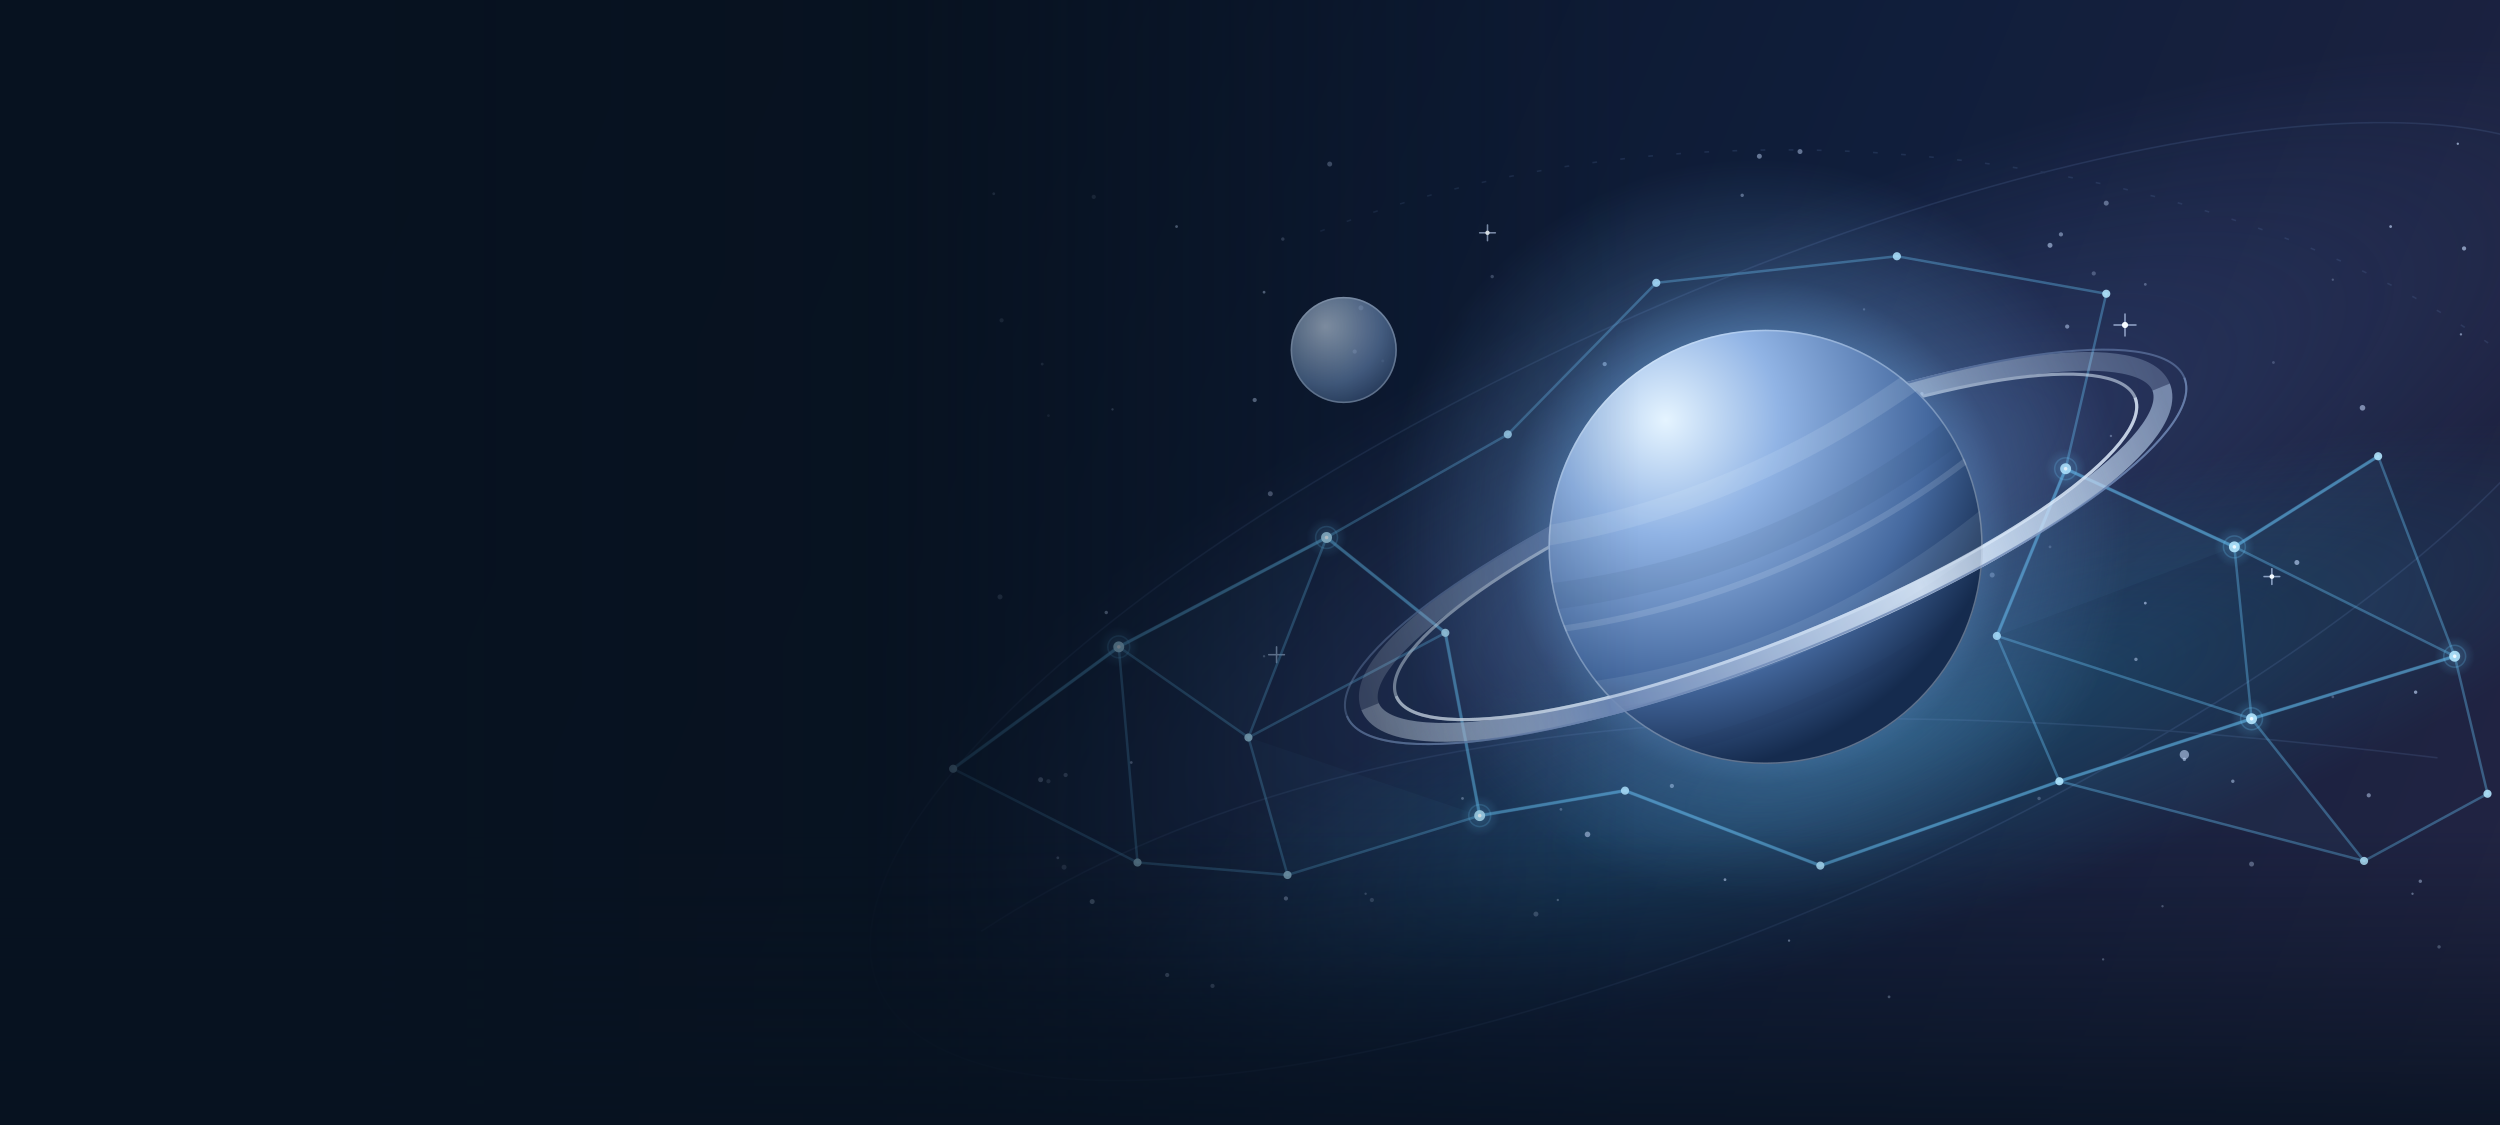
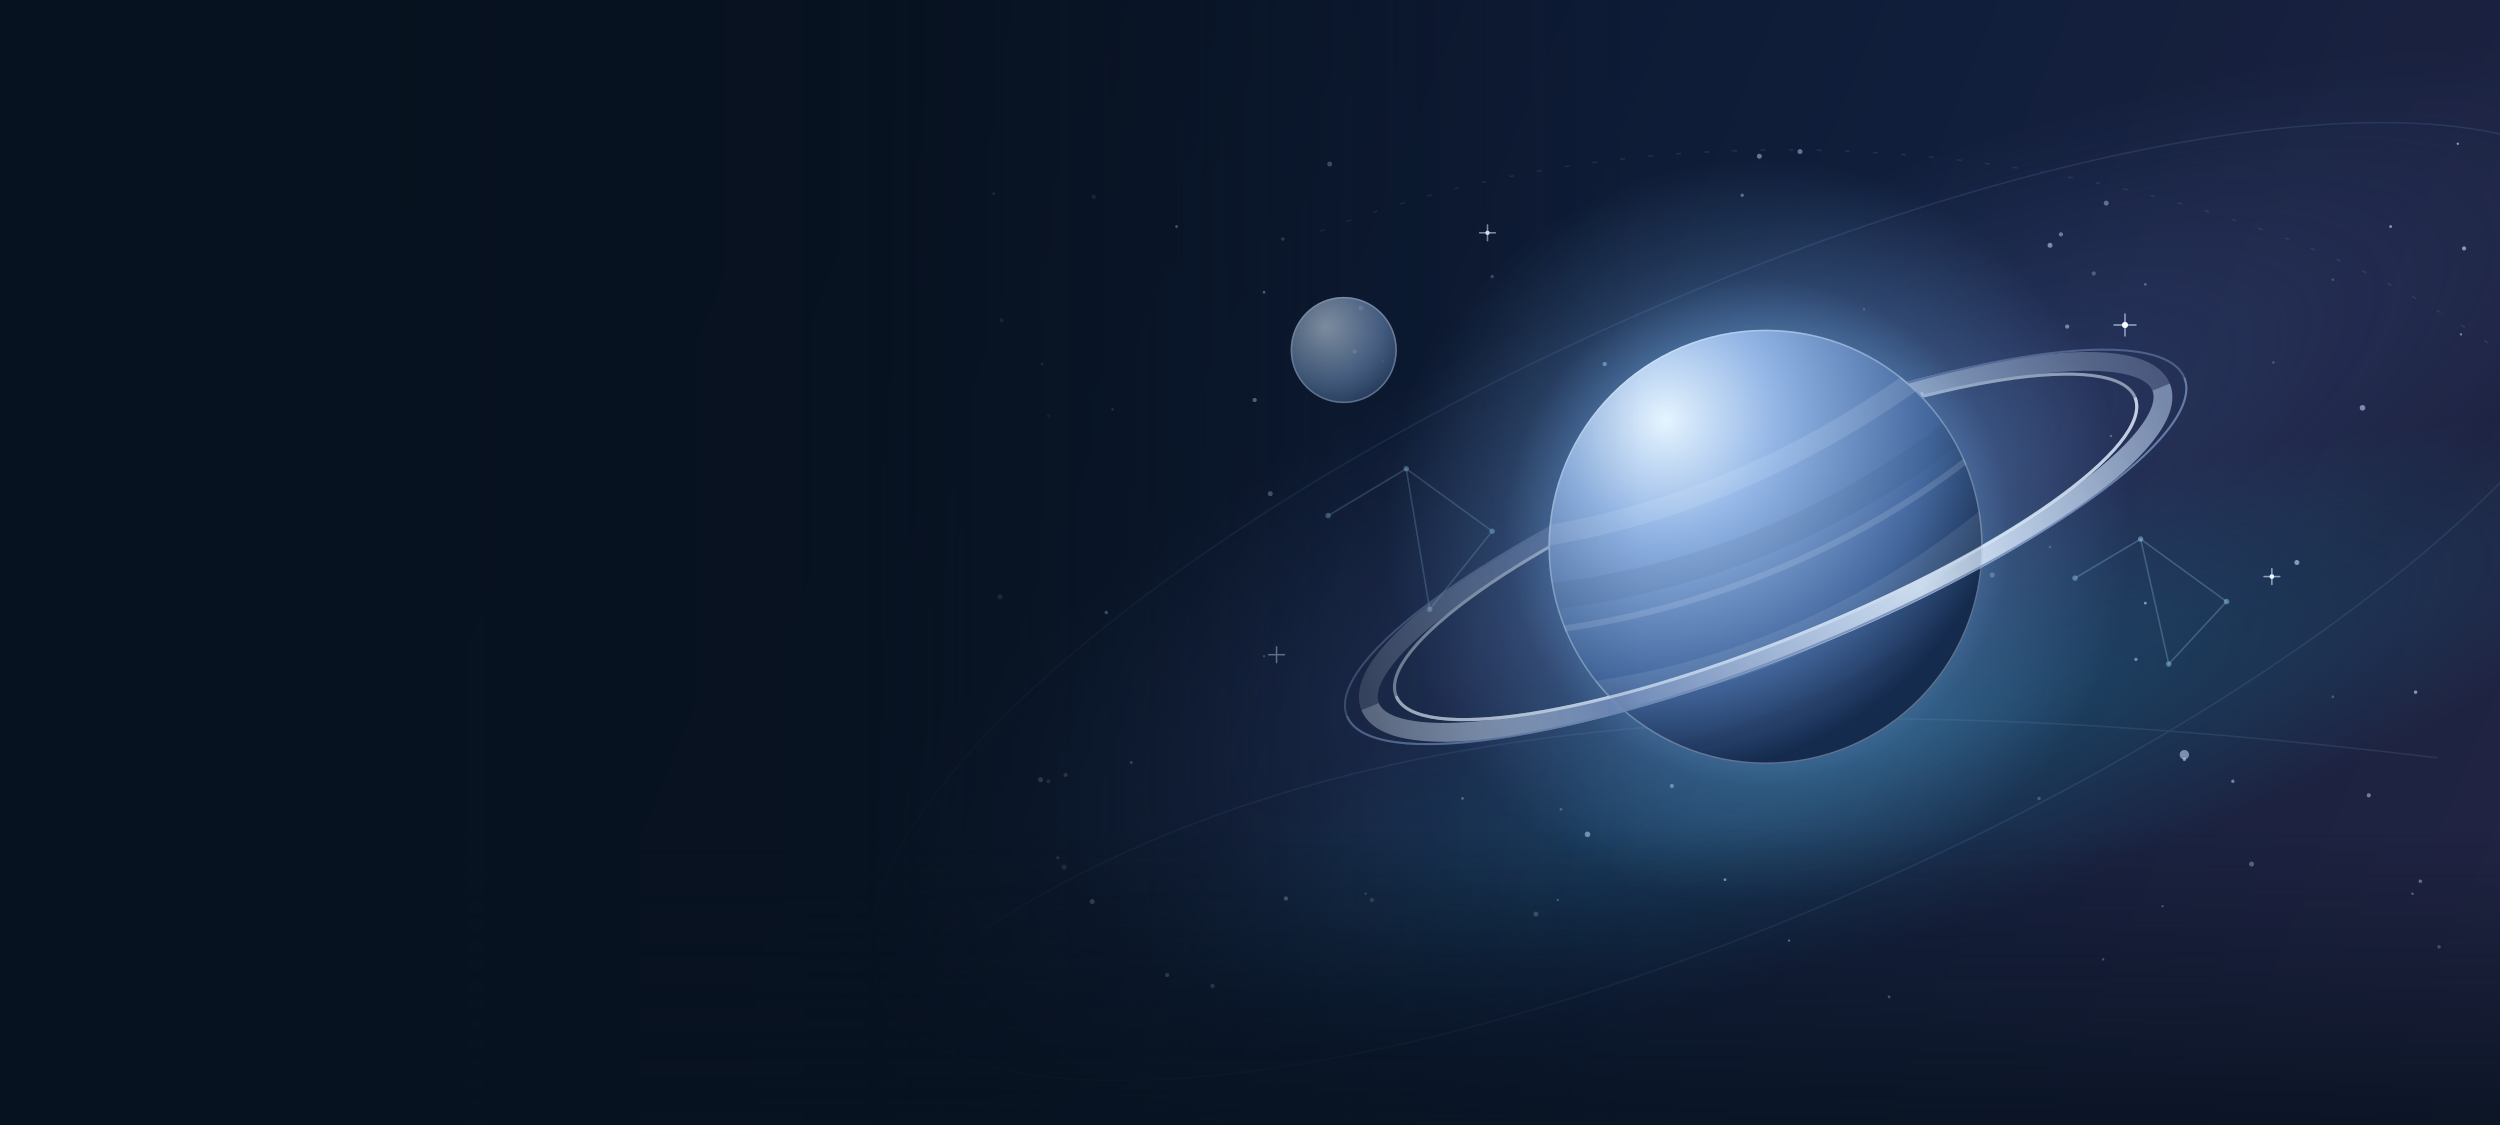
<svg xmlns="http://www.w3.org/2000/svg" width="1600" height="720" viewBox="0 0 1600 720" fill="none">
  <defs>
    <linearGradient id="space" x1="260" y1="100" x2="1600" y2="650" gradientUnits="userSpaceOnUse">
      <stop stop-color="#06101F" />
      <stop offset=".6" stop-color="#101E3B" />
      <stop offset="1" stop-color="#222443" />
    </linearGradient>
    <radialGradient id="nebula" cx="0" cy="0" r="1" gradientTransform="translate(1130 345) rotate(-24) scale(650 190)" gradientUnits="userSpaceOnUse">
      <stop stop-color="#5266A8" stop-opacity=".48" />
      <stop offset=".45" stop-color="#5266A8" stop-opacity=".22" />
      <stop offset="1" stop-color="#5266A8" stop-opacity="0" />
    </radialGradient>
    <radialGradient id="nebulaBlue" cx="0" cy="0" r="1" gradientTransform="translate(1210 475) rotate(-18) scale(530 125)" gradientUnits="userSpaceOnUse">
      <stop stop-color="#236F93" stop-opacity=".48" />
      <stop offset="1" stop-color="#236F93" stop-opacity="0" />
    </radialGradient>
    <radialGradient id="halo" cx="0" cy="0" r="1" gradientTransform="translate(1125 340) scale(238)" gradientUnits="userSpaceOnUse">
      <stop offset=".46" stop-color="#6AA0D8" stop-opacity=".7" />
      <stop offset=".68" stop-color="#6AA0D8" stop-opacity=".24" />
      <stop offset="1" stop-color="#6AA0D8" stop-opacity="0" />
    </radialGradient>
    <radialGradient id="planet" cx="0" cy="0" r="1" gradientTransform="translate(1066 269) rotate(48) scale(226 228)" gradientUnits="userSpaceOnUse">
      <stop stop-color="#E5F4FF" />
      <stop offset=".32" stop-color="#91B4E5" />
      <stop offset=".74" stop-color="#45699F" />
      <stop offset="1" stop-color="#152B4E" />
    </radialGradient>
    <linearGradient id="ring" x1="857" y1="350" x2="1403" y2="350" gradientUnits="userSpaceOnUse">
      <stop stop-color="#E2F0FF" stop-opacity=".35" />
      <stop offset=".26" stop-color="#718BB8" />
      <stop offset=".65" stop-color="#E2F0FF" />
      <stop offset="1" stop-color="#B3CBEA" stop-opacity=".48" />
    </linearGradient>
    <radialGradient id="moon" cx="0" cy="0" r="1" gradientTransform="translate(848 209) rotate(45) scale(61)" gradientUnits="userSpaceOnUse">
      <stop stop-color="#D8EAFF" />
      <stop offset=".6" stop-color="#698AB8" />
      <stop offset="1" stop-color="#253E64" />
    </radialGradient>
    <linearGradient id="leftFade" x1="180" y1="360" x2="1050" y2="360" gradientUnits="userSpaceOnUse">
      <stop stop-color="#071220" />
      <stop offset=".43" stop-color="#071220" stop-opacity=".92" />
      <stop offset=".78" stop-color="#071220" stop-opacity=".26" />
      <stop offset="1" stop-color="#071220" stop-opacity="0" />
    </linearGradient>
    <linearGradient id="haze" x1="800" y1="530" x2="800" y2="720" gradientUnits="userSpaceOnUse">
      <stop stop-color="#071220" stop-opacity="0" />
      <stop offset="1" stop-color="#071220" stop-opacity=".82" />
    </linearGradient>
    <clipPath id="planetClip">
      <circle cx="1130" cy="350" r="139" />
    </clipPath>
-     <radialGradient id="networkNodeGlow">
-       <stop stop-color="#65BFF1" stop-opacity=".3" />
-       <stop offset="1" stop-color="#65BFF1" stop-opacity="0" />
-     </radialGradient>
  </defs>
  <path d="M0 0H1600V720H0Z" fill="url(#space)" />
  <path d="M0 0H1600V720H0Z" fill="url(#nebula)" />
  <path d="M0 0H1600V720H0Z" fill="url(#nebulaBlue)" />
  <g stroke="#6B8CC5" stroke-width="1" opacity=".17">
    <ellipse cx="1120" cy="385" rx="610" ry="197" transform="rotate(-24 1120 385)" />
    <path d="M628 596C855 448 1170 438 1560 485" />
    <path d="M845 148C1090 53 1415 94 1596 222" stroke-dasharray="3 15" />
  </g>
  <g fill="#C8DDFF" opacity=".86">
    <circle cx="1575" cy="214" r="0.75" opacity="0.62" />
    <circle cx="809" cy="187" r="0.9" opacity="0.66" />
    <circle cx="1319" cy="150" r="1.35" opacity="0.53" />
    <circle cx="1193" cy="198" r="0.75" opacity="0.31" />
    <circle cx="1516" cy="509" r="1.35" opacity="0.56" />
    <circle cx="1001" cy="394" r="1.6" opacity="0.46" />
    <circle cx="1145" cy="602" r="0.75" opacity="0.69" />
    <circle cx="1323" cy="209" r="1.35" opacity="0.58" />
    <circle cx="1011" cy="378" r="0.75" opacity="0.71" />
    <circle cx="1530" cy="145" r="0.9" opacity="0.72" />
    <circle cx="1230" cy="252" r="1.1" opacity="0.54" />
    <circle cx="681" cy="555" r="1.6" opacity="0.39" />
    <circle cx="997" cy="576" r="0.75" opacity="0.45" />
    <circle cx="667" cy="233" r="0.9" opacity="0.35" />
    <circle cx="640" cy="382" r="1.6" opacity="0.46" />
    <circle cx="1441" cy="553" r="1.6" opacity="0.44" />
    <circle cx="874" cy="572" r="0.75" opacity="0.38" />
    <circle cx="671" cy="500" r="1.35" opacity="0.38" />
    <circle cx="636" cy="124" r="0.9" opacity="0.51" />
    <circle cx="851" cy="105" r="1.6" opacity="0.41" />
    <circle cx="1470" cy="360" r="1.6" opacity="0.71" />
    <circle cx="1134" cy="298" r="1.35" opacity="0.29" />
    <circle cx="671" cy="266" r="0.9" opacity="0.24" />
    <circle cx="712" cy="262" r="0.75" opacity="0.46" />
    <circle cx="1115" cy="125" r="1.1" opacity="0.46" />
    <circle cx="1577" cy="159" r="1.35" opacity="0.70" />
    <circle cx="867" cy="225" r="1.35" opacity="0.56" />
    <circle cx="677" cy="549" r="0.9" opacity="0.58" />
    <circle cx="1493" cy="446" r="0.9" opacity="0.29" />
    <circle cx="1546" cy="443" r="1.1" opacity="0.72" />
    <circle cx="1573" cy="92" r="0.75" opacity="0.75" />
    <circle cx="1561" cy="606" r="1.1" opacity="0.47" />
    <circle cx="1340" cy="175" r="1.35" opacity="0.32" />
    <circle cx="1104" cy="563" r="0.9" opacity="0.75" />
    <circle cx="747" cy="624" r="1.35" opacity="0.72" />
    <circle cx="724" cy="488" r="0.9" opacity="0.63" />
    <circle cx="1149" cy="368" r="1.1" opacity="0.37" />
    <circle cx="885" cy="231" r="0.9" opacity="0.31" />
    <circle cx="666" cy="499" r="1.6" opacity="0.63" />
    <circle cx="1223" cy="406" r="1.35" opacity="0.50" />
    <circle cx="1373" cy="182" r="0.9" opacity="0.37" />
    <circle cx="1544" cy="572" r="0.75" opacity="0.58" />
    <circle cx="753" cy="145" r="0.9" opacity="0.74" />
    <circle cx="1455" cy="232" r="0.9" opacity="0.26" />
    <circle cx="1011" cy="371" r="1.6" opacity="0.65" />
    <circle cx="936" cy="511" r="0.9" opacity="0.47" />
    <circle cx="1398" cy="486" r="1.1" opacity="0.62" />
    <circle cx="1005" cy="369" r="1.35" opacity="0.38" />
    <circle cx="1351" cy="279" r="0.75" opacity="0.40" />
    <circle cx="1429" cy="500" r="1.1" opacity="0.57" />
    <circle cx="682" cy="496" r="1.35" opacity="0.48" />
    <circle cx="700" cy="126" r="1.35" opacity="0.26" />
    <circle cx="823" cy="575" r="1.35" opacity="0.61" />
    <circle cx="1549" cy="564" r="1.1" opacity="0.58" />
    <circle cx="1275" cy="368" r="1.6" opacity="0.38" />
    <circle cx="955" cy="177" r="1.1" opacity="0.31" />
    <circle cx="1346" cy="614" r="0.75" opacity="0.56" />
    <circle cx="821" cy="153" r="1.1" opacity="0.32" />
    <circle cx="1140" cy="438" r="0.75" opacity="0.49" />
    <circle cx="809" cy="420" r="0.75" opacity="0.41" />
    <circle cx="1070" cy="503" r="1.35" opacity="0.54" />
    <circle cx="1114" cy="330" r="1.1" opacity="0.30" />
    <circle cx="999" cy="518" r="0.9" opacity="0.34" />
    <circle cx="1384" cy="580" r="0.75" opacity="0.43" />
    <circle cx="878" cy="576" r="1.35" opacity="0.32" />
    <circle cx="1367" cy="422" r="1.1" opacity="0.56" />
    <circle cx="1209" cy="438" r="1.1" opacity="0.50" />
    <circle cx="1493" cy="179" r="0.75" opacity="0.30" />
    <circle cx="803" cy="256" r="1.35" opacity="0.69" />
    <circle cx="1209" cy="638" r="0.9" opacity="0.65" />
    <circle cx="1305" cy="511" r="1.1" opacity="0.29" />
    <circle cx="708" cy="392" r="1.1" opacity="0.76" />
    <circle cx="1312" cy="157" r="1.6" opacity="0.63" />
    <circle cx="699" cy="577" r="1.6" opacity="0.73" />
    <circle cx="776" cy="631" r="1.35" opacity="0.58" />
    <circle cx="641" cy="205" r="1.35" opacity="0.39" />
    <circle cx="1152" cy="97" r="1.6" opacity="0.52" />
    <circle cx="1312" cy="350" r="0.9" opacity="0.25" />
    <circle cx="1126" cy="100" r="1.6" opacity="0.54" />
    <circle cx="1080" cy="257" r="1.6" opacity="0.56" />
    <circle cx="871" cy="197" r="1.6" opacity="0.51" />
    <circle cx="983" cy="585" r="1.6" opacity="0.36" />
    <circle cx="1348" cy="130" r="1.6" opacity="0.46" />
    <circle cx="1027" cy="233" r="1.35" opacity="0.63" />
    <circle cx="1373" cy="386" r="0.9" opacity="0.67" />
    <circle cx="813" cy="316" r="1.6" opacity="0.52" />
  </g>
  <g stroke="#C8DDFF" stroke-linecap="round" opacity=".65">
    <path d="M1360 201V215M1353 208H1367" />
    <path d="M1454 364V374M1449 369H1459" />
    <path d="M952 144V154M947 149H957" />
    <path d="M817 414V424M812 419H822" />
  </g>
  <g fill="#F5FBFF">
    <circle cx="1360" cy="208" r="2" />
    <circle cx="1454" cy="369" r="1.5" />
    <circle cx="952" cy="149" r="1.4" />
  </g>
  <g id="network-mesh">
-     <g fill="#65BFF1" opacity=".045">
-       <polygon points="716,414 799,472 849,344" />
-       <polygon points="799,472 947,522 824,560" />
-       <polygon points="1322,300 1430,350 1278,407" />
-       <polygon points="1430,350 1522,292 1571,420" />
-       <polygon points="1318,500 1441,460 1513,551" />
+     <g stroke="#93C8ED" stroke-width="1" stroke-opacity=".28" stroke-linecap="round" stroke-linejoin="round">
+       <path d="M850 330L900 300" />
+       <path d="M900 300L955 340" />
+       <path d="M955 340L915 390" />
+       <path d="M900 300L915 390" />
+       <path d="M1328 370L1370 345" />
+       <path d="M1370 345L1425 385" />
+       <path d="M1425 385L1388 425" />
+       <path d="M1370 345L1388 425" />
    </g>
-     <g stroke="#65BFF1" stroke-width="1.6" stroke-opacity=".38" stroke-linecap="round" stroke-linejoin="round">
-       <path d="M610 492L716 414" />
-       <path d="M610 492L728 552" />
-       <path d="M716 414L799 472" />
-       <path d="M716 414L849 344" />
-       <path d="M799 472L849 344" />
-       <path d="M799 472L925 405" />
-       <path d="M799 472L824 560" />
-       <path d="M849 344L925 405" />
-       <path d="M849 344L965 278" />
-       <path d="M925 405L947 522" />
-       <path d="M947 522L824 560" />
-       <path d="M824 560L728 552" />
-       <path d="M716 414L728 552" />
-       <path d="M947 522L1040 506" />
-       <path d="M1040 506L1165 554" />
-       <path d="M1165 554L1318 500" />
-       <path d="M965 278L1060 181" />
-       <path d="M1060 181L1214 164" />
-       <path d="M1214 164L1348 188" />
-       <path d="M1348 188L1322 300" />
-       <path d="M1322 300L1430 350" />
-       <path d="M1322 300L1278 407" />
-       <path d="M1430 350L1522 292" />
-       <path d="M1522 292L1571 420" />
-       <path d="M1430 350L1571 420" />
-       <path d="M1430 350L1441 460" />
-       <path d="M1278 407L1441 460" />
-       <path d="M1278 407L1318 500" />
-       <path d="M1318 500L1441 460" />
-       <path d="M1441 460L1513 551" />
-       <path d="M1441 460L1571 420" />
-       <path d="M1571 420L1592 508" />
-       <path d="M1513 551L1592 508" />
-       <path d="M1318 500L1513 551" />
-     </g>
-     <g stroke="#65BFF1" stroke-width="2.2" stroke-opacity=".34" stroke-linecap="round" stroke-linejoin="round">
-       <polyline points="610,492 716,414 849,344 925,405 947,522 1040,506 1165,554 1318,500 1441,460 1571,420" />
-       <polyline points="1278,407 1322,300 1430,350 1522,292" />
-     </g>
-     <g>
-       <circle cx="716" cy="414" r="13" fill="url(#networkNodeGlow)" />
-       <circle cx="716" cy="414" r="7" stroke="#65BFF1" stroke-opacity=".24" />
-       <circle cx="849" cy="344" r="13" fill="url(#networkNodeGlow)" />
-       <circle cx="849" cy="344" r="7" stroke="#65BFF1" stroke-opacity=".24" />
-       <circle cx="947" cy="522" r="13" fill="url(#networkNodeGlow)" />
-       <circle cx="947" cy="522" r="7" stroke="#65BFF1" stroke-opacity=".24" />
-       <circle cx="1322" cy="300" r="13" fill="url(#networkNodeGlow)" />
-       <circle cx="1322" cy="300" r="7" stroke="#65BFF1" stroke-opacity=".24" />
-       <circle cx="1430" cy="350" r="13" fill="url(#networkNodeGlow)" />
-       <circle cx="1430" cy="350" r="7" stroke="#65BFF1" stroke-opacity=".24" />
-       <circle cx="1441" cy="460" r="13" fill="url(#networkNodeGlow)" />
-       <circle cx="1441" cy="460" r="7" stroke="#65BFF1" stroke-opacity=".24" />
-       <circle cx="1571" cy="420" r="13" fill="url(#networkNodeGlow)" />
-       <circle cx="1571" cy="420" r="7" stroke="#65BFF1" stroke-opacity=".24" />
-     </g>
-     <g fill="#B3E7FF" fill-opacity=".88">
-       <circle cx="610" cy="492" r="2.6" />
-       <circle cx="716" cy="414" r="3.5" />
-       <circle cx="799" cy="472" r="2.6" />
-       <circle cx="849" cy="344" r="3.5" />
-       <circle cx="925" cy="405" r="2.6" />
-       <circle cx="947" cy="522" r="3.5" />
-       <circle cx="824" cy="560" r="2.6" />
-       <circle cx="728" cy="552" r="2.6" />
-       <circle cx="965" cy="278" r="2.6" />
-       <circle cx="1040" cy="506" r="2.6" />
-       <circle cx="1165" cy="554" r="2.6" />
-       <circle cx="1318" cy="500" r="2.6" />
-       <circle cx="1278" cy="407" r="2.6" />
-       <circle cx="1322" cy="300" r="3.5" />
-       <circle cx="1430" cy="350" r="3.5" />
-       <circle cx="1522" cy="292" r="2.6" />
-       <circle cx="1571" cy="420" r="3.5" />
-       <circle cx="1441" cy="460" r="3.5" />
-       <circle cx="1513" cy="551" r="2.6" />
-       <circle cx="1592" cy="508" r="2.6" />
-       <circle cx="1348" cy="188" r="2.6" />
-       <circle cx="1214" cy="164" r="2.6" />
-       <circle cx="1060" cy="181" r="2.6" />
-     </g>
-     <g fill="#F5FCFF" opacity=".9">
-       <circle cx="716" cy="414" r="1.15" />
-       <circle cx="849" cy="344" r="1.15" />
-       <circle cx="947" cy="522" r="1.15" />
-       <circle cx="1322" cy="300" r="1.15" />
-       <circle cx="1430" cy="350" r="1.15" />
-       <circle cx="1441" cy="460" r="1.15" />
-       <circle cx="1571" cy="420" r="1.15" />
+     <g fill="#93C8ED" fill-opacity=".45">
+       <circle cx="850" cy="330" r="1.8" />
+       <circle cx="900" cy="300" r="1.8" />
+       <circle cx="955" cy="340" r="1.8" />
+       <circle cx="915" cy="390" r="1.8" />
+       <circle cx="1328" cy="370" r="1.8" />
+       <circle cx="1370" cy="345" r="1.8" />
+       <circle cx="1425" cy="385" r="1.8" />
+       <circle cx="1388" cy="425" r="1.8" />
    </g>
  </g>
  <circle cx="860" cy="224" r="34" fill="url(#moon)" opacity=".77" />
  <circle cx="860" cy="224" r="33.5" stroke="#D8EAFF" stroke-opacity=".42" />
  <circle cx="1125" cy="340" r="240" fill="url(#halo)" />
  <g transform="rotate(-22 1130 350)" opacity=".54">
    <ellipse cx="1130" cy="350" rx="273" ry="65" stroke="url(#ring)" stroke-width="12" />
    <ellipse cx="1130" cy="350" rx="289" ry="70" stroke="#718BB8" stroke-width="1.3" />
    <ellipse cx="1130" cy="350" rx="255" ry="60" stroke="#E2F0FF" stroke-width="2" />
  </g>
  <circle cx="1130" cy="350" r="139" fill="url(#planet)" />
  <g clip-path="url(#planetClip)" transform="rotate(-22 1130 350)">
    <path d="M972 283C1080 314 1190 308 1294 277" stroke="#E5F4FF" stroke-width="13" opacity=".13" />
    <path d="M976 324C1090 357 1190 352 1293 320" stroke="#152B4E" stroke-width="17" opacity=".07" />
    <path d="M975 346C1079 375 1192 372 1286 342" stroke="#E5F4FF" stroke-width="4" opacity=".15" />
    <path d="M976 393C1081 423 1189 417 1290 382" stroke="#E5F4FF" stroke-width="19" opacity=".1" />
    <path d="M996 441C1090 464 1188 453 1277 426" stroke="#152B4E" stroke-width="8" opacity=".08" />
  </g>
  <circle cx="1130" cy="350" r="138.5" stroke="#E5F4FF" stroke-opacity=".35" />
  <g transform="rotate(-22 1130 350)" opacity=".86">
    <path d="M857 350A273 65 0 0 0 1403 350" stroke="url(#ring)" stroke-width="12" />
    <path d="M841 350A289 70 0 0 0 1419 350" stroke="#718BB8" stroke-width="1.3" opacity=".75" />
    <path d="M875 350A255 60 0 0 0 1385 350" stroke="#E2F0FF" stroke-width="2" opacity=".72" />
  </g>
  <g fill="#C8DDFF" opacity=".55">
    <circle cx="1398" cy="483" r="3" />
    <circle cx="1016" cy="534" r="1.8" />
    <circle cx="1512" cy="261" r="1.8" />
  </g>
  <path d="M0 0H1600V720H0Z" fill="url(#leftFade)" />
  <path d="M0 500H1600V720H0Z" fill="url(#haze)" />
</svg>
